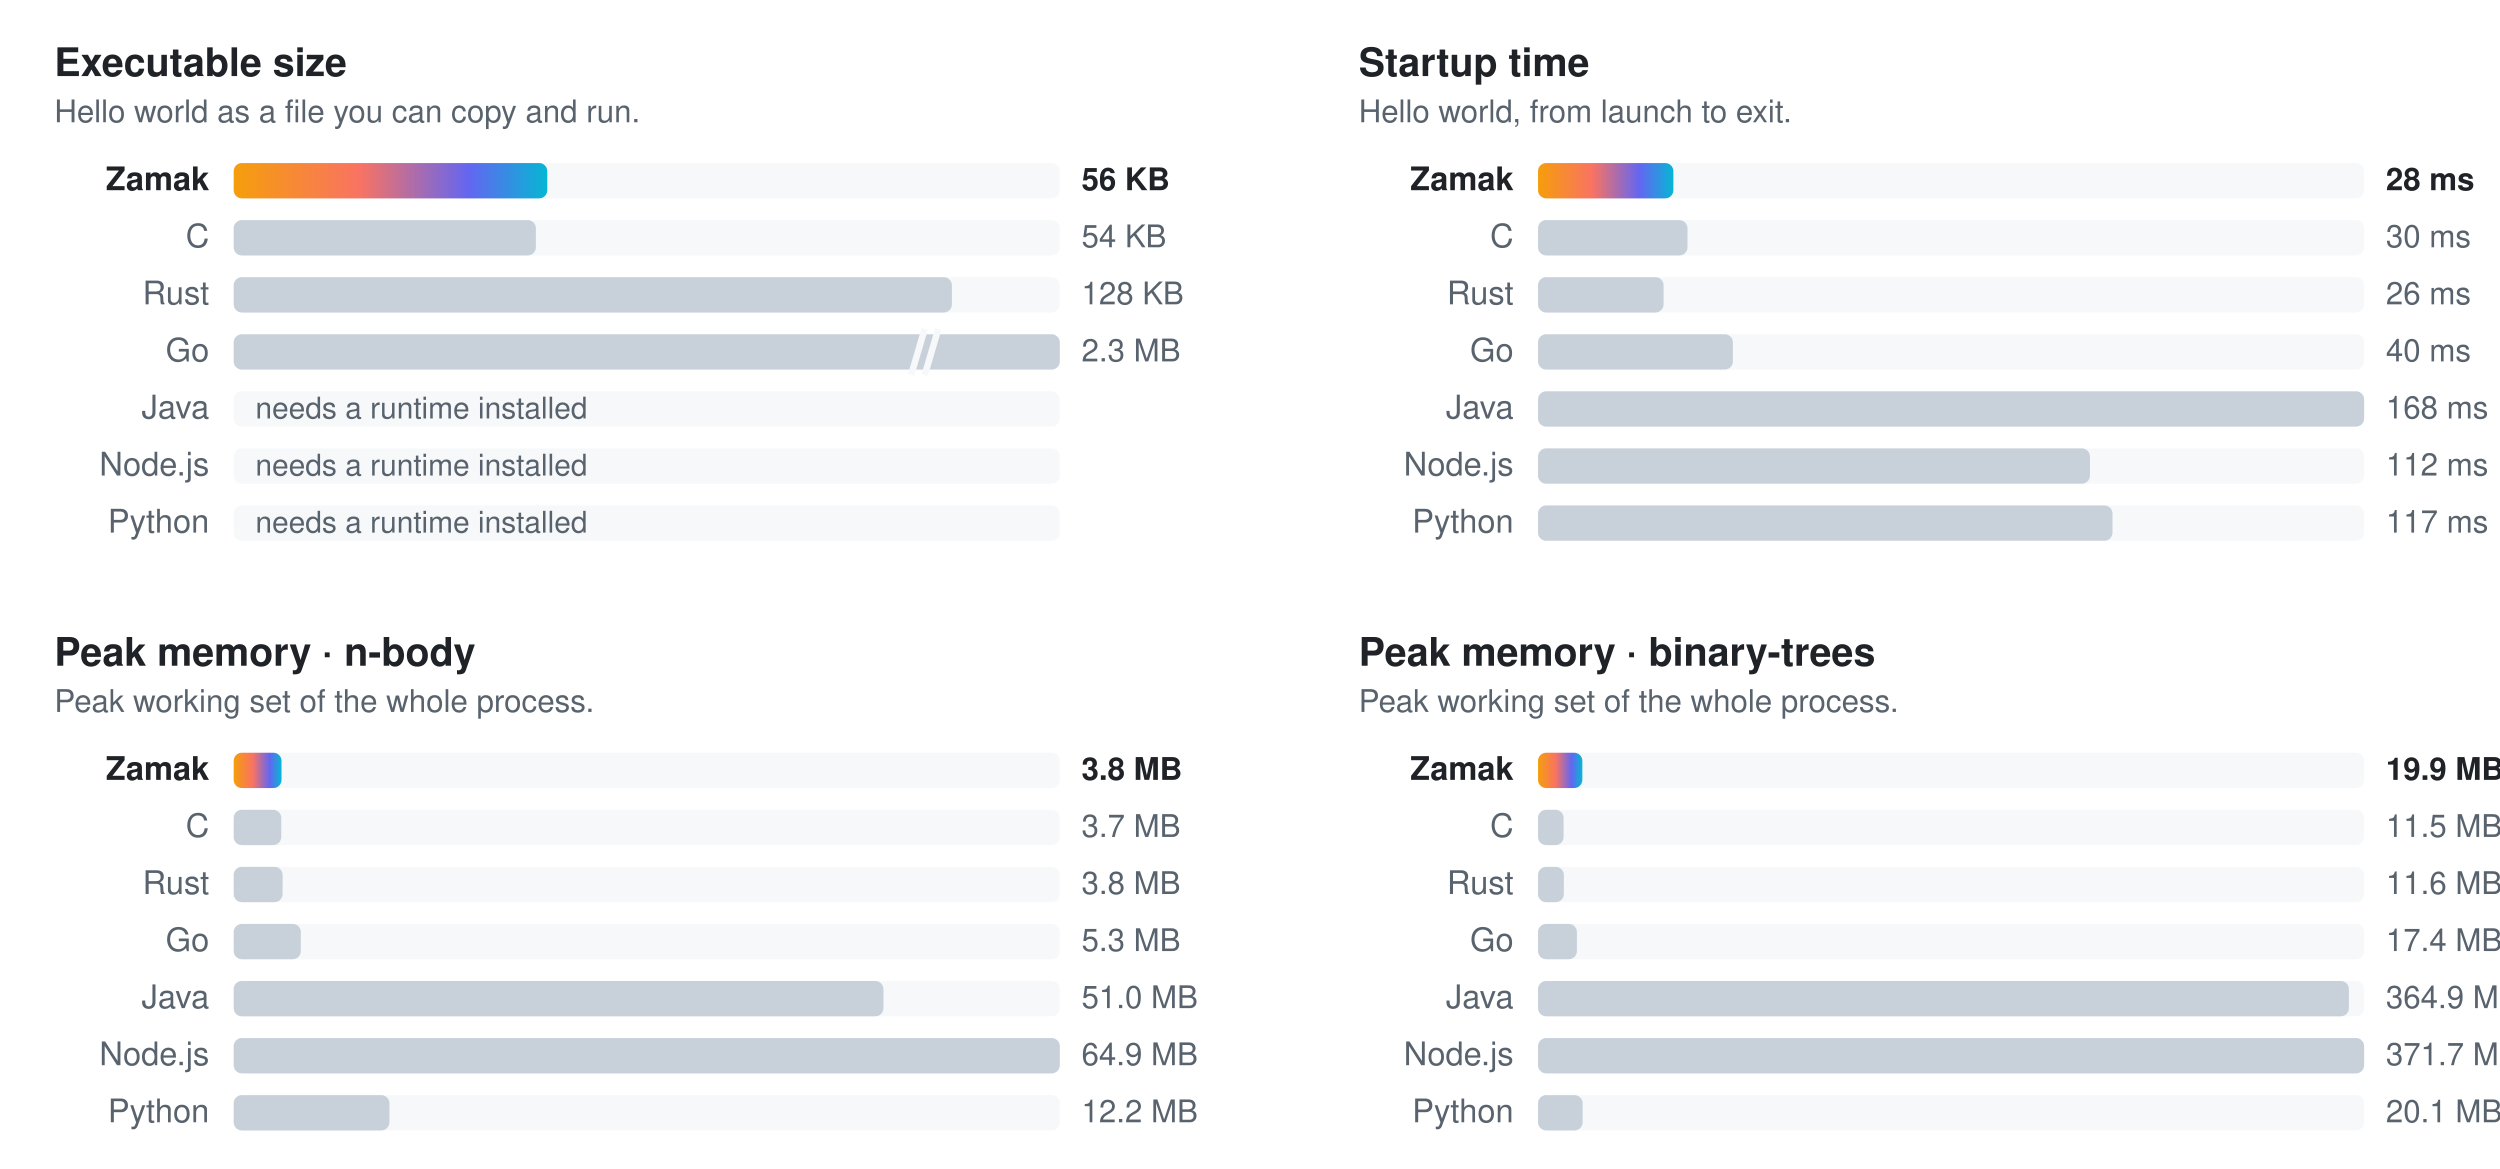
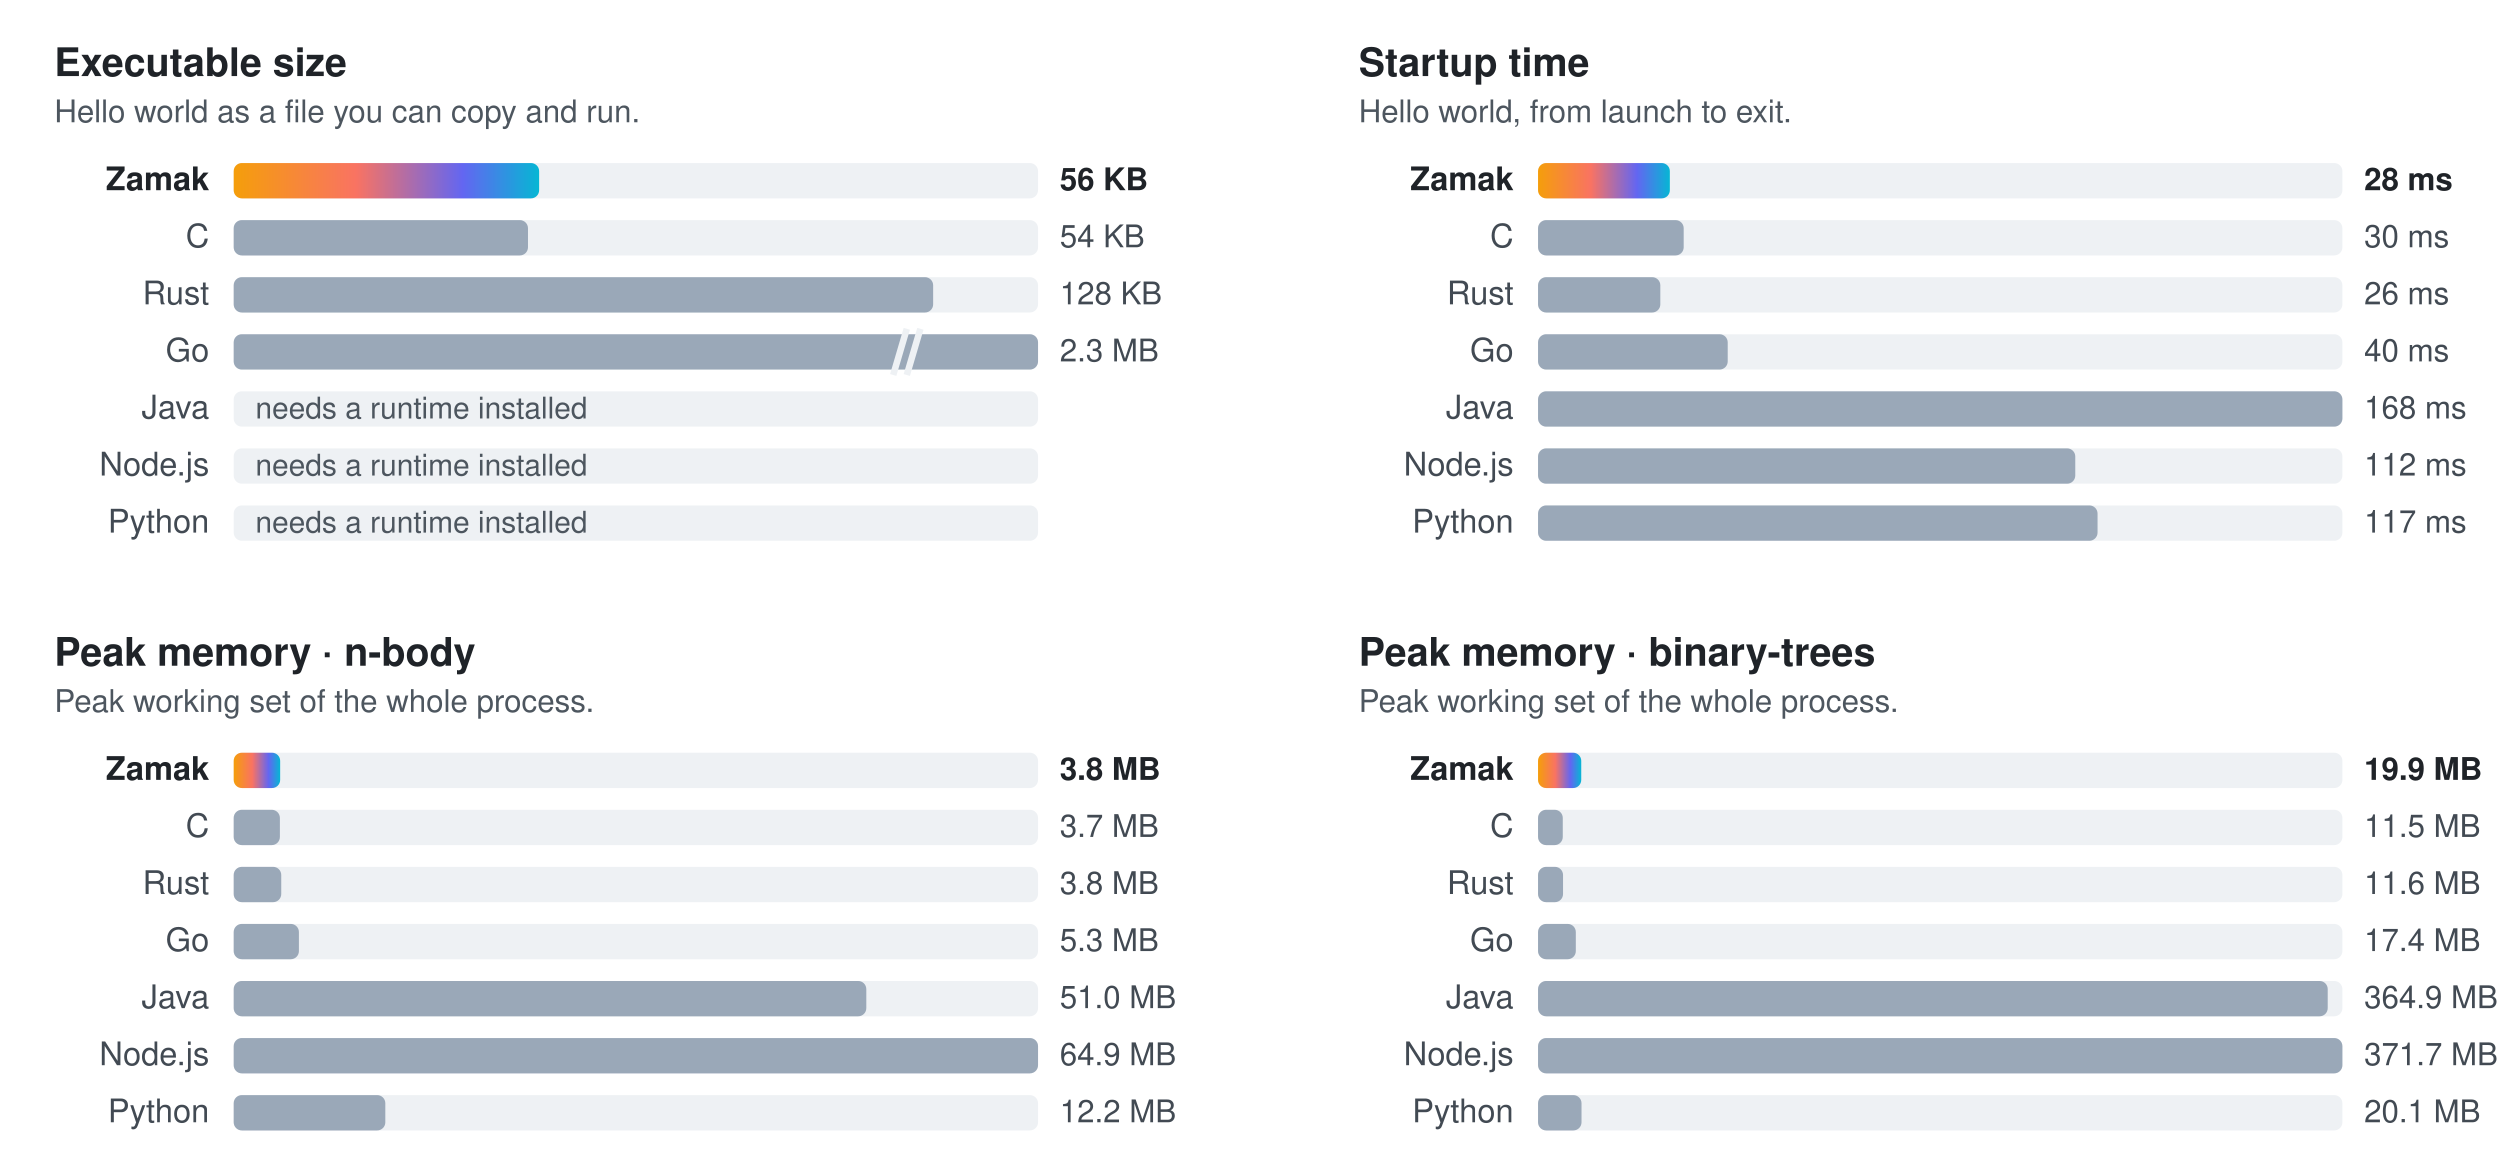
<svg xmlns="http://www.w3.org/2000/svg" viewBox="0 0 920 430" width="920" height="430" role="img" aria-label="Executable size, startup time, and peak memory of Zamak, C, Rust, Go, Java, Node.js, and Python" font-family="-apple-system, 'Segoe UI', Helvetica, Arial, sans-serif">
  <defs>
    <linearGradient id="brand" x1="0" x2="1" y1="0" y2="0">
      <stop offset="0" stop-color="#f59e0b" />
      <stop offset="0.4" stop-color="#f97362" />
      <stop offset="0.75" stop-color="#6366f1" />
      <stop offset="1" stop-color="#06b6d4" />
    </linearGradient>
  </defs>
  <text x="20" y="28" font-size="14.5" font-weight="600" fill="#1f2328">Executable size</text>
-   <text x="20" y="45" font-size="11.5" fill="#59636e">Hello world as a file you can copy and run.</text>
+   <text x="20" y="45" font-size="11.5" fill="#4d565f">Hello world as a file you can copy and run.</text>
  <text x="77" y="70" font-size="12" text-anchor="end" font-weight="600" fill="#1f2328">Zamak</text>
-   <rect x="86" y="60" width="304" height="13" rx="3" fill="#f6f8fa" />
-   <rect x="86" y="60" width="115.4" height="13" rx="3" fill="url(#brand)" />
-   <text x="398" y="70" font-size="11.5" font-weight="600" fill="#1f2328">56 KB</text>
-   <text x="77" y="91" font-size="12" text-anchor="end" font-weight="400" fill="#59636e">C</text>
-   <rect x="86" y="81" width="304" height="13" rx="3" fill="#f6f8fa" />
-   <rect x="86" y="81" width="111.2" height="13" rx="3" fill="#c8d1da" />
-   <text x="398" y="91" font-size="11.5" font-weight="400" fill="#59636e">54 KB</text>
-   <text x="77" y="112" font-size="12" text-anchor="end" font-weight="400" fill="#59636e">Rust</text>
-   <rect x="86" y="102" width="304" height="13" rx="3" fill="#f6f8fa" />
-   <rect x="86" y="102" width="264.3" height="13" rx="3" fill="#c8d1da" />
-   <text x="398" y="112" font-size="11.5" font-weight="400" fill="#59636e">128 KB</text>
-   <text x="77" y="133" font-size="12" text-anchor="end" font-weight="400" fill="#59636e">Go</text>
-   <rect x="86" y="123" width="304" height="13" rx="3" fill="#f6f8fa" />
-   <rect x="86" y="123" width="304.0" height="13" rx="3" fill="#c8d1da" />
-   <path d="M335.3 138 l5 -17" stroke="#f6f8fa" stroke-width="2.4" />
-   <path d="M340.3 138 l5 -17" stroke="#f6f8fa" stroke-width="2.4" />
-   <text x="398" y="133" font-size="11.5" font-weight="400" fill="#59636e">2.3 MB</text>
-   <text x="77" y="154" font-size="12" text-anchor="end" font-weight="400" fill="#59636e">Java</text>
-   <rect x="86" y="144" width="304" height="13" rx="3" fill="#f6f8fa" />
-   <text x="94" y="154" font-size="11" fill="#59636e">needs a runtime installed</text>
-   <text x="77" y="175" font-size="12" text-anchor="end" font-weight="400" fill="#59636e">Node.js</text>
-   <rect x="86" y="165" width="304" height="13" rx="3" fill="#f6f8fa" />
-   <text x="94" y="175" font-size="11" fill="#59636e">needs a runtime installed</text>
-   <text x="77" y="196" font-size="12" text-anchor="end" font-weight="400" fill="#59636e">Python</text>
-   <rect x="86" y="186" width="304" height="13" rx="3" fill="#f6f8fa" />
-   <text x="94" y="196" font-size="11" fill="#59636e">needs a runtime installed</text>
+   <rect x="86" y="60" width="296" height="13" rx="3" fill="#eef1f4" />
+   <rect x="86" y="60" width="112.4" height="13" rx="3" fill="url(#brand)" />
+   <text x="390" y="70" font-size="11.5" font-weight="600" fill="#1f2328">56 KB</text>
+   <text x="77" y="91" font-size="12" text-anchor="end" font-weight="500" fill="#424a53">C</text>
+   <rect x="86" y="81" width="296" height="13" rx="3" fill="#eef1f4" />
+   <rect x="86" y="81" width="108.3" height="13" rx="3" fill="#9aa8b8" />
+   <text x="390" y="91" font-size="11.5" font-weight="500" fill="#424a53">54 KB</text>
+   <text x="77" y="112" font-size="12" text-anchor="end" font-weight="500" fill="#424a53">Rust</text>
+   <rect x="86" y="102" width="296" height="13" rx="3" fill="#eef1f4" />
+   <rect x="86" y="102" width="257.4" height="13" rx="3" fill="#9aa8b8" />
+   <text x="390" y="112" font-size="11.5" font-weight="500" fill="#424a53">128 KB</text>
+   <text x="77" y="133" font-size="12" text-anchor="end" font-weight="500" fill="#424a53">Go</text>
+   <rect x="86" y="123" width="296" height="13" rx="3" fill="#eef1f4" />
+   <rect x="86" y="123" width="296.0" height="13" rx="3" fill="#9aa8b8" />
+   <path d="M328.7 138 l5 -17" stroke="#eef1f4" stroke-width="2.4" />
+   <path d="M333.7 138 l5 -17" stroke="#eef1f4" stroke-width="2.4" />
+   <text x="390" y="133" font-size="11.5" font-weight="500" fill="#424a53">2.3 MB</text>
+   <text x="77" y="154" font-size="12" text-anchor="end" font-weight="500" fill="#424a53">Java</text>
+   <rect x="86" y="144" width="296" height="13" rx="3" fill="#eef1f4" />
+   <text x="94" y="154" font-size="11" fill="#4d565f">needs a runtime installed</text>
+   <text x="77" y="175" font-size="12" text-anchor="end" font-weight="500" fill="#424a53">Node.js</text>
+   <rect x="86" y="165" width="296" height="13" rx="3" fill="#eef1f4" />
+   <text x="94" y="175" font-size="11" fill="#4d565f">needs a runtime installed</text>
+   <text x="77" y="196" font-size="12" text-anchor="end" font-weight="500" fill="#424a53">Python</text>
+   <rect x="86" y="186" width="296" height="13" rx="3" fill="#eef1f4" />
+   <text x="94" y="196" font-size="11" fill="#4d565f">needs a runtime installed</text>
  <text x="500" y="28" font-size="14.5" font-weight="600" fill="#1f2328">Startup time</text>
-   <text x="500" y="45" font-size="11.5" fill="#59636e">Hello world, from launch to exit.</text>
+   <text x="500" y="45" font-size="11.5" fill="#4d565f">Hello world, from launch to exit.</text>
  <text x="557" y="70" font-size="12" text-anchor="end" font-weight="600" fill="#1f2328">Zamak</text>
-   <rect x="566" y="60" width="304" height="13" rx="3" fill="#f6f8fa" />
-   <rect x="566" y="60" width="49.8" height="13" rx="3" fill="url(#brand)" />
-   <text x="878" y="70" font-size="11.5" font-weight="600" fill="#1f2328">28 ms</text>
-   <text x="557" y="91" font-size="12" text-anchor="end" font-weight="400" fill="#59636e">C</text>
-   <rect x="566" y="81" width="304" height="13" rx="3" fill="#f6f8fa" />
-   <rect x="566" y="81" width="55.0" height="13" rx="3" fill="#c8d1da" />
-   <text x="878" y="91" font-size="11.5" font-weight="400" fill="#59636e">30 ms</text>
-   <text x="557" y="112" font-size="12" text-anchor="end" font-weight="400" fill="#59636e">Rust</text>
-   <rect x="566" y="102" width="304" height="13" rx="3" fill="#f6f8fa" />
-   <rect x="566" y="102" width="46.2" height="13" rx="3" fill="#c8d1da" />
-   <text x="878" y="112" font-size="11.5" font-weight="400" fill="#59636e">26 ms</text>
-   <text x="557" y="133" font-size="12" text-anchor="end" font-weight="400" fill="#59636e">Go</text>
-   <rect x="566" y="123" width="304" height="13" rx="3" fill="#f6f8fa" />
-   <rect x="566" y="123" width="71.7" height="13" rx="3" fill="#c8d1da" />
-   <text x="878" y="133" font-size="11.5" font-weight="400" fill="#59636e">40 ms</text>
-   <text x="557" y="154" font-size="12" text-anchor="end" font-weight="400" fill="#59636e">Java</text>
-   <rect x="566" y="144" width="304" height="13" rx="3" fill="#f6f8fa" />
-   <rect x="566" y="144" width="304.0" height="13" rx="3" fill="#c8d1da" />
-   <text x="878" y="154" font-size="11.5" font-weight="400" fill="#59636e">168 ms</text>
-   <text x="557" y="175" font-size="12" text-anchor="end" font-weight="400" fill="#59636e">Node.js</text>
-   <rect x="566" y="165" width="304" height="13" rx="3" fill="#f6f8fa" />
-   <rect x="566" y="165" width="203.1" height="13" rx="3" fill="#c8d1da" />
-   <text x="878" y="175" font-size="11.5" font-weight="400" fill="#59636e">112 ms</text>
-   <text x="557" y="196" font-size="12" text-anchor="end" font-weight="400" fill="#59636e">Python</text>
-   <rect x="566" y="186" width="304" height="13" rx="3" fill="#f6f8fa" />
-   <rect x="566" y="186" width="211.4" height="13" rx="3" fill="#c8d1da" />
-   <text x="878" y="196" font-size="11.5" font-weight="400" fill="#59636e">117 ms</text>
+   <rect x="566" y="60" width="296" height="13" rx="3" fill="#eef1f4" />
+   <rect x="566" y="60" width="48.5" height="13" rx="3" fill="url(#brand)" />
+   <text x="870" y="70" font-size="11.5" font-weight="600" fill="#1f2328">28 ms</text>
+   <text x="557" y="91" font-size="12" text-anchor="end" font-weight="500" fill="#424a53">C</text>
+   <rect x="566" y="81" width="296" height="13" rx="3" fill="#eef1f4" />
+   <rect x="566" y="81" width="53.6" height="13" rx="3" fill="#9aa8b8" />
+   <text x="870" y="91" font-size="11.5" font-weight="500" fill="#424a53">30 ms</text>
+   <text x="557" y="112" font-size="12" text-anchor="end" font-weight="500" fill="#424a53">Rust</text>
+   <rect x="566" y="102" width="296" height="13" rx="3" fill="#eef1f4" />
+   <rect x="566" y="102" width="45.0" height="13" rx="3" fill="#9aa8b8" />
+   <text x="870" y="112" font-size="11.5" font-weight="500" fill="#424a53">26 ms</text>
+   <text x="557" y="133" font-size="12" text-anchor="end" font-weight="500" fill="#424a53">Go</text>
+   <rect x="566" y="123" width="296" height="13" rx="3" fill="#eef1f4" />
+   <rect x="566" y="123" width="69.8" height="13" rx="3" fill="#9aa8b8" />
+   <text x="870" y="133" font-size="11.5" font-weight="500" fill="#424a53">40 ms</text>
+   <text x="557" y="154" font-size="12" text-anchor="end" font-weight="500" fill="#424a53">Java</text>
+   <rect x="566" y="144" width="296" height="13" rx="3" fill="#eef1f4" />
+   <rect x="566" y="144" width="296.0" height="13" rx="3" fill="#9aa8b8" />
+   <text x="870" y="154" font-size="11.5" font-weight="500" fill="#424a53">168 ms</text>
+   <text x="557" y="175" font-size="12" text-anchor="end" font-weight="500" fill="#424a53">Node.js</text>
+   <rect x="566" y="165" width="296" height="13" rx="3" fill="#eef1f4" />
+   <rect x="566" y="165" width="197.7" height="13" rx="3" fill="#9aa8b8" />
+   <text x="870" y="175" font-size="11.5" font-weight="500" fill="#424a53">112 ms</text>
+   <text x="557" y="196" font-size="12" text-anchor="end" font-weight="500" fill="#424a53">Python</text>
+   <rect x="566" y="186" width="296" height="13" rx="3" fill="#eef1f4" />
+   <rect x="566" y="186" width="205.9" height="13" rx="3" fill="#9aa8b8" />
+   <text x="870" y="196" font-size="11.5" font-weight="500" fill="#424a53">117 ms</text>
  <text x="20" y="245" font-size="14.5" font-weight="600" fill="#1f2328">Peak memory · n-body</text>
-   <text x="20" y="262" font-size="11.5" fill="#59636e">Peak working set of the whole process.</text>
+   <text x="20" y="262" font-size="11.5" fill="#4d565f">Peak working set of the whole process.</text>
  <text x="77" y="287" font-size="12" text-anchor="end" font-weight="600" fill="#1f2328">Zamak</text>
-   <rect x="86" y="277" width="304" height="13" rx="3" fill="#f6f8fa" />
-   <rect x="86" y="277" width="17.6" height="13" rx="3" fill="url(#brand)" />
-   <text x="398" y="287" font-size="11.5" font-weight="600" fill="#1f2328">3.8 MB</text>
-   <text x="77" y="308" font-size="12" text-anchor="end" font-weight="400" fill="#59636e">C</text>
-   <rect x="86" y="298" width="304" height="13" rx="3" fill="#f6f8fa" />
-   <rect x="86" y="298" width="17.5" height="13" rx="3" fill="#c8d1da" />
-   <text x="398" y="308" font-size="11.5" font-weight="400" fill="#59636e">3.7 MB</text>
-   <text x="77" y="329" font-size="12" text-anchor="end" font-weight="400" fill="#59636e">Rust</text>
-   <rect x="86" y="319" width="304" height="13" rx="3" fill="#f6f8fa" />
-   <rect x="86" y="319" width="18.0" height="13" rx="3" fill="#c8d1da" />
-   <text x="398" y="329" font-size="11.5" font-weight="400" fill="#59636e">3.8 MB</text>
-   <text x="77" y="350" font-size="12" text-anchor="end" font-weight="400" fill="#59636e">Go</text>
-   <rect x="86" y="340" width="304" height="13" rx="3" fill="#f6f8fa" />
-   <rect x="86" y="340" width="24.7" height="13" rx="3" fill="#c8d1da" />
-   <text x="398" y="350" font-size="11.5" font-weight="400" fill="#59636e">5.3 MB</text>
-   <text x="77" y="371" font-size="12" text-anchor="end" font-weight="400" fill="#59636e">Java</text>
-   <rect x="86" y="361" width="304" height="13" rx="3" fill="#f6f8fa" />
-   <rect x="86" y="361" width="239.1" height="13" rx="3" fill="#c8d1da" />
-   <text x="398" y="371" font-size="11.5" font-weight="400" fill="#59636e">51.0 MB</text>
-   <text x="77" y="392" font-size="12" text-anchor="end" font-weight="400" fill="#59636e">Node.js</text>
-   <rect x="86" y="382" width="304" height="13" rx="3" fill="#f6f8fa" />
-   <rect x="86" y="382" width="304.0" height="13" rx="3" fill="#c8d1da" />
-   <text x="398" y="392" font-size="11.5" font-weight="400" fill="#59636e">64.9 MB</text>
-   <text x="77" y="413" font-size="12" text-anchor="end" font-weight="400" fill="#59636e">Python</text>
-   <rect x="86" y="403" width="304" height="13" rx="3" fill="#f6f8fa" />
-   <rect x="86" y="403" width="57.3" height="13" rx="3" fill="#c8d1da" />
-   <text x="398" y="413" font-size="11.5" font-weight="400" fill="#59636e">12.2 MB</text>
+   <rect x="86" y="277" width="296" height="13" rx="3" fill="#eef1f4" />
+   <rect x="86" y="277" width="17.1" height="13" rx="3" fill="url(#brand)" />
+   <text x="390" y="287" font-size="11.5" font-weight="600" fill="#1f2328">3.8 MB</text>
+   <text x="77" y="308" font-size="12" text-anchor="end" font-weight="500" fill="#424a53">C</text>
+   <rect x="86" y="298" width="296" height="13" rx="3" fill="#eef1f4" />
+   <rect x="86" y="298" width="17.0" height="13" rx="3" fill="#9aa8b8" />
+   <text x="390" y="308" font-size="11.5" font-weight="500" fill="#424a53">3.7 MB</text>
+   <text x="77" y="329" font-size="12" text-anchor="end" font-weight="500" fill="#424a53">Rust</text>
+   <rect x="86" y="319" width="296" height="13" rx="3" fill="#eef1f4" />
+   <rect x="86" y="319" width="17.5" height="13" rx="3" fill="#9aa8b8" />
+   <text x="390" y="329" font-size="11.5" font-weight="500" fill="#424a53">3.8 MB</text>
+   <text x="77" y="350" font-size="12" text-anchor="end" font-weight="500" fill="#424a53">Go</text>
+   <rect x="86" y="340" width="296" height="13" rx="3" fill="#eef1f4" />
+   <rect x="86" y="340" width="24.0" height="13" rx="3" fill="#9aa8b8" />
+   <text x="390" y="350" font-size="11.5" font-weight="500" fill="#424a53">5.3 MB</text>
+   <text x="77" y="371" font-size="12" text-anchor="end" font-weight="500" fill="#424a53">Java</text>
+   <rect x="86" y="361" width="296" height="13" rx="3" fill="#eef1f4" />
+   <rect x="86" y="361" width="232.8" height="13" rx="3" fill="#9aa8b8" />
+   <text x="390" y="371" font-size="11.5" font-weight="500" fill="#424a53">51.0 MB</text>
+   <text x="77" y="392" font-size="12" text-anchor="end" font-weight="500" fill="#424a53">Node.js</text>
+   <rect x="86" y="382" width="296" height="13" rx="3" fill="#eef1f4" />
+   <rect x="86" y="382" width="296.0" height="13" rx="3" fill="#9aa8b8" />
+   <text x="390" y="392" font-size="11.5" font-weight="500" fill="#424a53">64.9 MB</text>
+   <text x="77" y="413" font-size="12" text-anchor="end" font-weight="500" fill="#424a53">Python</text>
+   <rect x="86" y="403" width="296" height="13" rx="3" fill="#eef1f4" />
+   <rect x="86" y="403" width="55.8" height="13" rx="3" fill="#9aa8b8" />
+   <text x="390" y="413" font-size="11.5" font-weight="500" fill="#424a53">12.2 MB</text>
  <text x="500" y="245" font-size="14.5" font-weight="600" fill="#1f2328">Peak memory · binary-trees</text>
-   <text x="500" y="262" font-size="11.5" fill="#59636e">Peak working set of the whole process.</text>
+   <text x="500" y="262" font-size="11.5" fill="#4d565f">Peak working set of the whole process.</text>
  <text x="557" y="287" font-size="12" text-anchor="end" font-weight="600" fill="#1f2328">Zamak</text>
-   <rect x="566" y="277" width="304" height="13" rx="3" fill="#f6f8fa" />
-   <rect x="566" y="277" width="16.3" height="13" rx="3" fill="url(#brand)" />
-   <text x="878" y="287" font-size="11.5" font-weight="600" fill="#1f2328">19.9 MB</text>
-   <text x="557" y="308" font-size="12" text-anchor="end" font-weight="400" fill="#59636e">C</text>
-   <rect x="566" y="298" width="304" height="13" rx="3" fill="#f6f8fa" />
-   <rect x="566" y="298" width="9.4" height="13" rx="3" fill="#c8d1da" />
-   <text x="878" y="308" font-size="11.5" font-weight="400" fill="#59636e">11.5 MB</text>
-   <text x="557" y="329" font-size="12" text-anchor="end" font-weight="400" fill="#59636e">Rust</text>
-   <rect x="566" y="319" width="304" height="13" rx="3" fill="#f6f8fa" />
-   <rect x="566" y="319" width="9.5" height="13" rx="3" fill="#c8d1da" />
-   <text x="878" y="329" font-size="11.5" font-weight="400" fill="#59636e">11.6 MB</text>
-   <text x="557" y="350" font-size="12" text-anchor="end" font-weight="400" fill="#59636e">Go</text>
-   <rect x="566" y="340" width="304" height="13" rx="3" fill="#f6f8fa" />
-   <rect x="566" y="340" width="14.3" height="13" rx="3" fill="#c8d1da" />
-   <text x="878" y="350" font-size="11.5" font-weight="400" fill="#59636e">17.4 MB</text>
-   <text x="557" y="371" font-size="12" text-anchor="end" font-weight="400" fill="#59636e">Java</text>
-   <rect x="566" y="361" width="304" height="13" rx="3" fill="#f6f8fa" />
-   <rect x="566" y="361" width="298.4" height="13" rx="3" fill="#c8d1da" />
-   <text x="878" y="371" font-size="11.5" font-weight="400" fill="#59636e">364.9 MB</text>
-   <text x="557" y="392" font-size="12" text-anchor="end" font-weight="400" fill="#59636e">Node.js</text>
-   <rect x="566" y="382" width="304" height="13" rx="3" fill="#f6f8fa" />
-   <rect x="566" y="382" width="304.0" height="13" rx="3" fill="#c8d1da" />
-   <text x="878" y="392" font-size="11.5" font-weight="400" fill="#59636e">371.7 MB</text>
-   <text x="557" y="413" font-size="12" text-anchor="end" font-weight="400" fill="#59636e">Python</text>
-   <rect x="566" y="403" width="304" height="13" rx="3" fill="#f6f8fa" />
-   <rect x="566" y="403" width="16.4" height="13" rx="3" fill="#c8d1da" />
-   <text x="878" y="413" font-size="11.5" font-weight="400" fill="#59636e">20.1 MB</text>
+   <rect x="566" y="277" width="296" height="13" rx="3" fill="#eef1f4" />
+   <rect x="566" y="277" width="15.9" height="13" rx="3" fill="url(#brand)" />
+   <text x="870" y="287" font-size="11.5" font-weight="600" fill="#1f2328">19.9 MB</text>
+   <text x="557" y="308" font-size="12" text-anchor="end" font-weight="500" fill="#424a53">C</text>
+   <rect x="566" y="298" width="296" height="13" rx="3" fill="#eef1f4" />
+   <rect x="566" y="298" width="9.1" height="13" rx="3" fill="#9aa8b8" />
+   <text x="870" y="308" font-size="11.5" font-weight="500" fill="#424a53">11.5 MB</text>
+   <text x="557" y="329" font-size="12" text-anchor="end" font-weight="500" fill="#424a53">Rust</text>
+   <rect x="566" y="319" width="296" height="13" rx="3" fill="#eef1f4" />
+   <rect x="566" y="319" width="9.2" height="13" rx="3" fill="#9aa8b8" />
+   <text x="870" y="329" font-size="11.5" font-weight="500" fill="#424a53">11.6 MB</text>
+   <text x="557" y="350" font-size="12" text-anchor="end" font-weight="500" fill="#424a53">Go</text>
+   <rect x="566" y="340" width="296" height="13" rx="3" fill="#eef1f4" />
+   <rect x="566" y="340" width="13.9" height="13" rx="3" fill="#9aa8b8" />
+   <text x="870" y="350" font-size="11.5" font-weight="500" fill="#424a53">17.4 MB</text>
+   <text x="557" y="371" font-size="12" text-anchor="end" font-weight="500" fill="#424a53">Java</text>
+   <rect x="566" y="361" width="296" height="13" rx="3" fill="#eef1f4" />
+   <rect x="566" y="361" width="290.6" height="13" rx="3" fill="#9aa8b8" />
+   <text x="870" y="371" font-size="11.5" font-weight="500" fill="#424a53">364.9 MB</text>
+   <text x="557" y="392" font-size="12" text-anchor="end" font-weight="500" fill="#424a53">Node.js</text>
+   <rect x="566" y="382" width="296" height="13" rx="3" fill="#eef1f4" />
+   <rect x="566" y="382" width="296.0" height="13" rx="3" fill="#9aa8b8" />
+   <text x="870" y="392" font-size="11.5" font-weight="500" fill="#424a53">371.7 MB</text>
+   <text x="557" y="413" font-size="12" text-anchor="end" font-weight="500" fill="#424a53">Python</text>
+   <rect x="566" y="403" width="296" height="13" rx="3" fill="#eef1f4" />
+   <rect x="566" y="403" width="16.0" height="13" rx="3" fill="#9aa8b8" />
+   <text x="870" y="413" font-size="11.5" font-weight="500" fill="#424a53">20.1 MB</text>
</svg>
